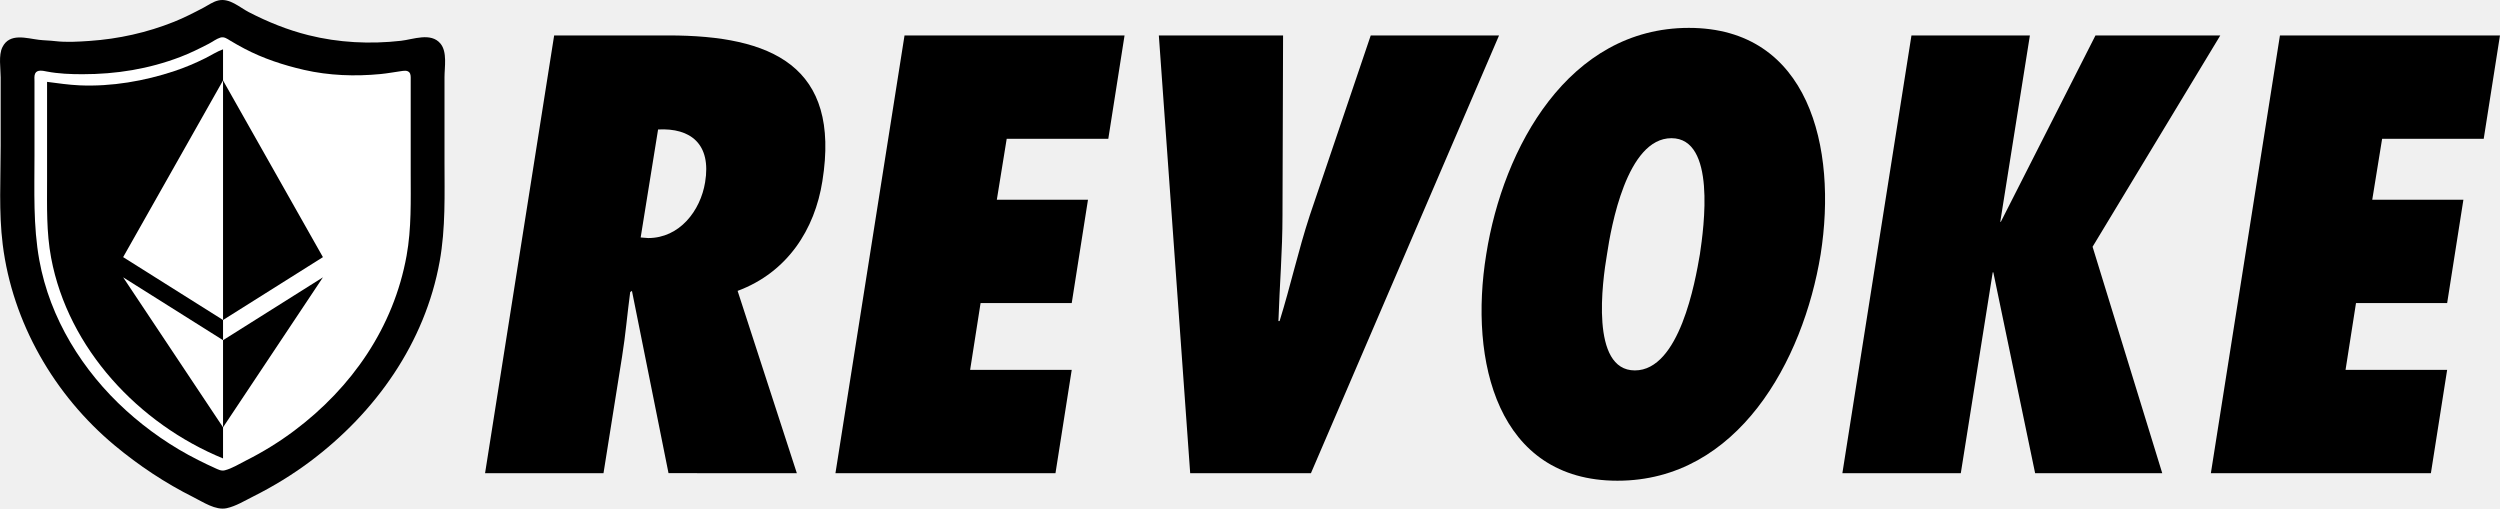
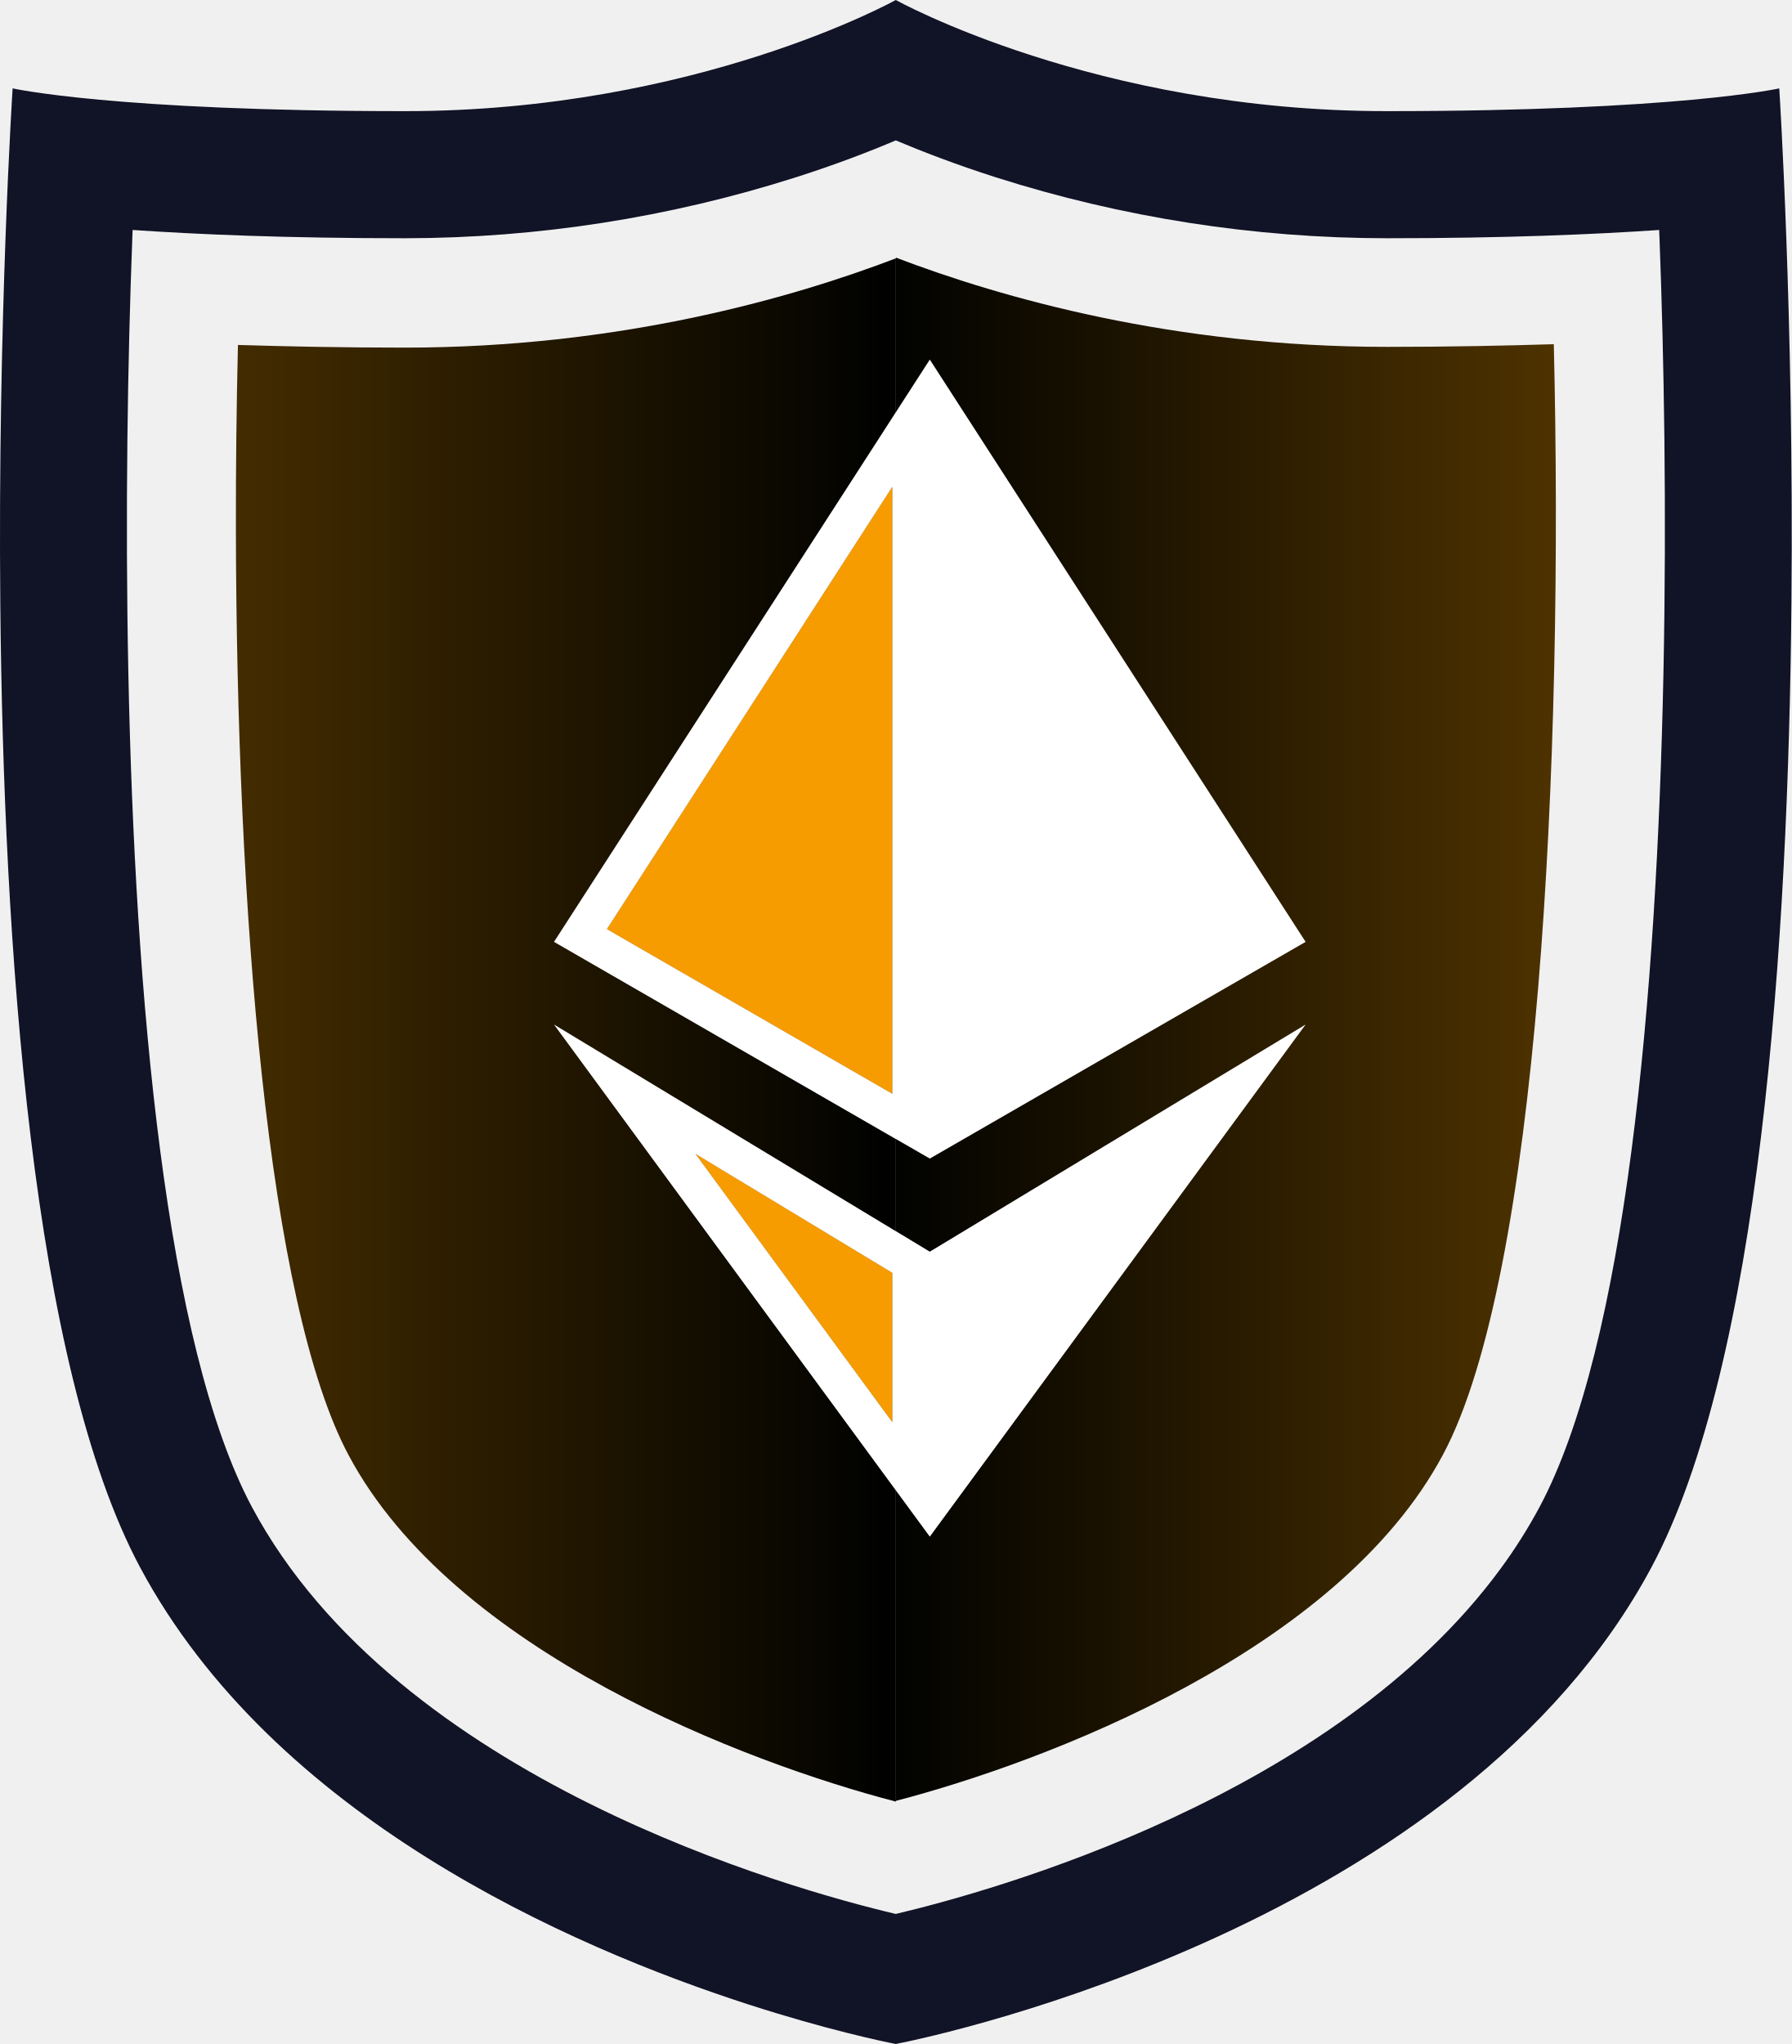
- <svg xmlns="http://www.w3.org/2000/svg" height="445.045mm" viewBox="0 0 218.753 44.505" width="2187.53mm">
-   <g stroke-width=".265" transform="translate(-62.63352 -53.60308)">
-     <path d="m132.357 95.007-5.182-15.951c4.369-1.626 6.756-5.385 7.417-9.601 1.626-10.109-4.47-12.751-13.462-12.751h-10.008l-6.045 38.303h10.363l1.626-10.211c.305-1.88.457-3.759.711-5.639l.152-.102 3.2 15.951zm-13.665-20.625 1.524-9.449c2.845-.152 4.674 1.27 4.115 4.623-.406 2.489-2.235 4.877-4.978 4.877z" />
-     <path d="m135.736 95.007h19.253l1.422-9.042h-8.89l.914-5.842h7.976l1.422-9.042h-7.976l.864-5.334h8.89l1.422-9.042h-19.253z" />
-     <path d="m177.343 95.007 16.459-38.303h-11.227l-5.334 15.748c-1.016 3.099-1.676 6.147-2.642 9.246h-.102c.102-3.099.356-6.147.356-9.246l.051-15.748h-10.871l2.743 38.303z" />
-     <path d="m192.682 75.855c-1.524 9.347.965 19.812 11.481 19.812s16.256-10.465 17.78-19.812c1.473-9.347-1.016-19.812-11.532-19.812s-16.256 10.465-17.729 19.812zm10.566 0c.356-2.388 1.727-10.16 5.639-10.16s2.845 7.772 2.489 10.16c-.406 2.388-1.778 10.16-5.69 10.16s-2.845-7.772-2.438-10.16z" />
-     <path d="m251.833 95.007-6.096-19.812 11.176-18.491h-10.922l-8.28 16.307h-.152v.102l.102-.102h-.051.051l2.591-16.307h-10.363l-6.045 38.303h10.363l2.794-17.577h.102-.051l3.658 17.577z" />
-     <path d="m256.088 95.007h19.253l1.422-9.042h-8.89l.914-5.842h7.976l1.422-9.042h-7.976l.864-5.334h8.89l1.422-9.042h-19.253z" />
-   </g>
-   <g transform="scale(.07782497)">
-     <path d="m245.753.441c-6.215 1.345-11.459 5.319-17 8.226-10.826 5.678-21.624 11.255-33 15.806-30.485 12.194-62.322 19.288-95 21.538-12.94.892-26.055 1.724-39.0.197-5.972-.705-12.002-.721-18-1.441-14.069-1.689-32.836-8.092-41 8.156-4.654 9.261-2 23.864-2 33.999v77c0 36.816-2.263 74.434 2.286 111 10.928 87.825 58.024 169.34 125.714 225.753 27.419 22.851 57.064 42.526 89 58.494 10.611 5.305 24.623 14.871 37 12.235 10.33-2.2 20.617-8.543 30-13.235 22.351-11.177 43.996-24.395 64-39.374 73.618-55.123 129.06-133.302 145.576-224.873 6.756-37.461 5.424-75.09 5.424-113v-94c0-11.448 3.289-28.485-4.532-37.907-10.754-12.953-30.566-4.709-44.468-3.143-34.725 3.912-69.988 2.178-104-6.325-23.446-5.861-45.56-14.818-67-25.883-10.421-5.379-21.423-15.946-34-13.223z" />
-     <path d="m247.753 42.274c-4.581 1.422-8.755 4.718-13 6.909-10.445 5.391-21.004 10.647-32 14.834-35.713 13.597-71.941 19.424-110 19.424-13.364 0-26.833-.493-40-3-4.022-.766-11.012-2.579-13.258 2.228-1.201 2.571-.741 6.018-.742 8.772v19 65c0 39.196-1.571 78.282 5.424 117 11.842 65.535 48.699 124.742 97.576 169.075 24.173 21.925 51.789 41.063 81 55.678 6.292 3.148 12.561 6.271 19 9.107 3.584 1.579 6.97 3.511 11 2.487 8.183-2.079 16.478-7.329 24-11.1 18.831-9.44 37.141-20.75 54-33.374 64.907-48.6 111.877-116.402 126.386-196.873 5.552-30.794 4.614-61.836 4.614-93v-84l-.001-21c-.014-2.669.327-6.191-1.741-8.258-2.376-2.374-6.315-1.579-9.258-1.163-7.661 1.085-15.296 2.505-23 3.251-28.558 2.766-57.974 1.731-86-4.711-23.057-5.3-46.013-12.827-67-23.9-5.403-2.851-10.776-5.863-16-9.029-3.447-2.09-6.787-4.664-11-3.357z" fill="#fff" />
-     <path d="m52.904 92.043v110.796c0 29.304-.859 58.126 4.561 87.054 19.126 102.076 98.59 186.698 193.288 225.548v-460c-6.913 2.516-13.215 6.638-19.785 9.923-11.072 5.536-22.875 10.54-34.624 14.457-33.956 11.321-70.989 17.71-106.839 16.141-12.277-.538-24.414-2.377-36.602-3.918" />
-     <path d="m250.753 289.704v70.081l-112.312-70.688 112.312-198.656zm0 92.78-112.312-70.687 112.312 168.645c0-32.652 0-65.305 0-97.957z" fill="#fff" stroke-width=".75" />
-     <path d="m250.753 289.715v70.085l112.312-70.691-112.312-198.667zm0 92.785 112.312-70.691-112.312 168.654c-0-32.654-0-65.308 0-97.963z" stroke-width=".75" />
+ <svg xmlns="http://www.w3.org/2000/svg" viewBox="0 0 981.71 1119.8">
+   <defs>
+     <style>.cls-1{fill:url(#linear-gradient);}.cls-2{fill:#111326;}.cls-3{fill:url(#linear-gradient-2);}.cls-4{fill:#fff;}.cls-5{fill:#f69b00;}</style>
+     <linearGradient id="linear-gradient" x1="373.13" y1="923.27" x2="992.29" y2="923.27" gradientUnits="userSpaceOnUse">
+       <stop offset="0" stop-color="#754b00" />
+       <stop offset="1" stop-color="#010200" />
+     </linearGradient>
+     <linearGradient id="linear-gradient-2" x1="997.74" y1="922.86" x2="1545.48" y2="922.86" gradientUnits="userSpaceOnUse">
+       <stop offset="0" stop-color="#010200" />
+       <stop offset="1" stop-color="#754b00" />
+     </linearGradient>
+   </defs>
+   <g id="crypto_logo" data-name="crypto logo">
+     <path class="cls-1" d="M731,549.44c-34.65,0-65.1-.65-91.49-1.46-.8,33.16-1.19,67.45-1.12,102.14.43,204.24,17,422.52,61.84,506.26C757.72,1264,917.81,1324.61,999.93,1346l.07,0V500.53C941.86,522.72,847.62,549.44,731,549.44ZM998,958.16,841.71,868,998,625.84ZM998,1138,890.28,991.23,998,1056.34Z" transform="translate(-509.14 -359)" />
+     <path class="cls-2" d="M1484,407.42s-55.55,12.47-215.06,12.47c-159.67,0-269-60.89-269-60.89s-109.31,60.89-268.82,60.89-215.06-12.47-215.06-12.47S507.86,533.49,509.31,690c1.74,186.59,17.18,416.45,76.54,527.59,73.23,136.8,234.95,207.77,333.75,239.67,42.13,13.59,72.82,20.08,80.33,21.53,25.26-4.86,309.62-66.07,414.07-261.2,59.58-111.4,75-342.06,76.68-528.88a.21.21,0,0,0,0-.11C1492.1,532.74,1484,407.42,1484,407.42ZM1420.54,728c-3.63,176.6-20.37,367.73-67.91,456.68a281.62,281.62,0,0,1-21.42,33.87c-91.84,125.07-278.79,176.58-331.28,189-57-13.44-272.71-73.36-352.71-222.83-47.43-88.85-64.14-280-67.75-456.66-1.81-88.33-.35-173,2.19-239.47.05-1.21.09-2.41.14-3.6,35.63,2.43,84.37,4.53,149.31,4.53A708,708,0,0,0,944.8,456.26c22.24-7.09,40.81-14.26,55.13-20.34,14.26,6,32.69,13.15,54.73,20.19a708.09,708.09,0,0,0,214.24,33.41c64.94,0,113.68-2.1,149.31-4.53,0,1.19.09,2.39.14,3.6C1420.89,555,1422.35,639.72,1420.54,728Z" transform="translate(-509.14 -359)" />
+     <path class="cls-3" d="M1360.47,547.57c-26.39.81-56.84,1.46-91.49,1.46-116.6,0-210.84-26.72-269-48.91V1345.6c82.1-21.38,242.26-81.94,299.75-189.63C1352.21,1058,1366,775.9,1360.47,547.57Z" transform="translate(-509.14 -359)" />
+     <path class="cls-4" d="M1018.58,556,1000,584.79l-11.69,18.12L812.68,875,999.93,983l.07,0,18.58,10.72L1224.48,875ZM998,958.16,841.71,868,998,625.84Z" transform="translate(-509.14 -359)" />
+     <polygon class="cls-5" points="488.86 266.84 488.86 599.16 332.57 509.01 488.86 266.84" />
+     <path class="cls-4" d="M1018.58,1044.73,1000,1033.5l-.07,0L812.68,920.29l187.25,255.15.07.09,18.58,25.32,205.9-280.56ZM998,1138,890.28,991.23,998,1056.34Z" transform="translate(-509.14 -359)" />
+     <polygon class="cls-5" points="488.86 697.34 488.86 779.02 381.14 632.23 488.86 697.34" />
  </g>
</svg>
